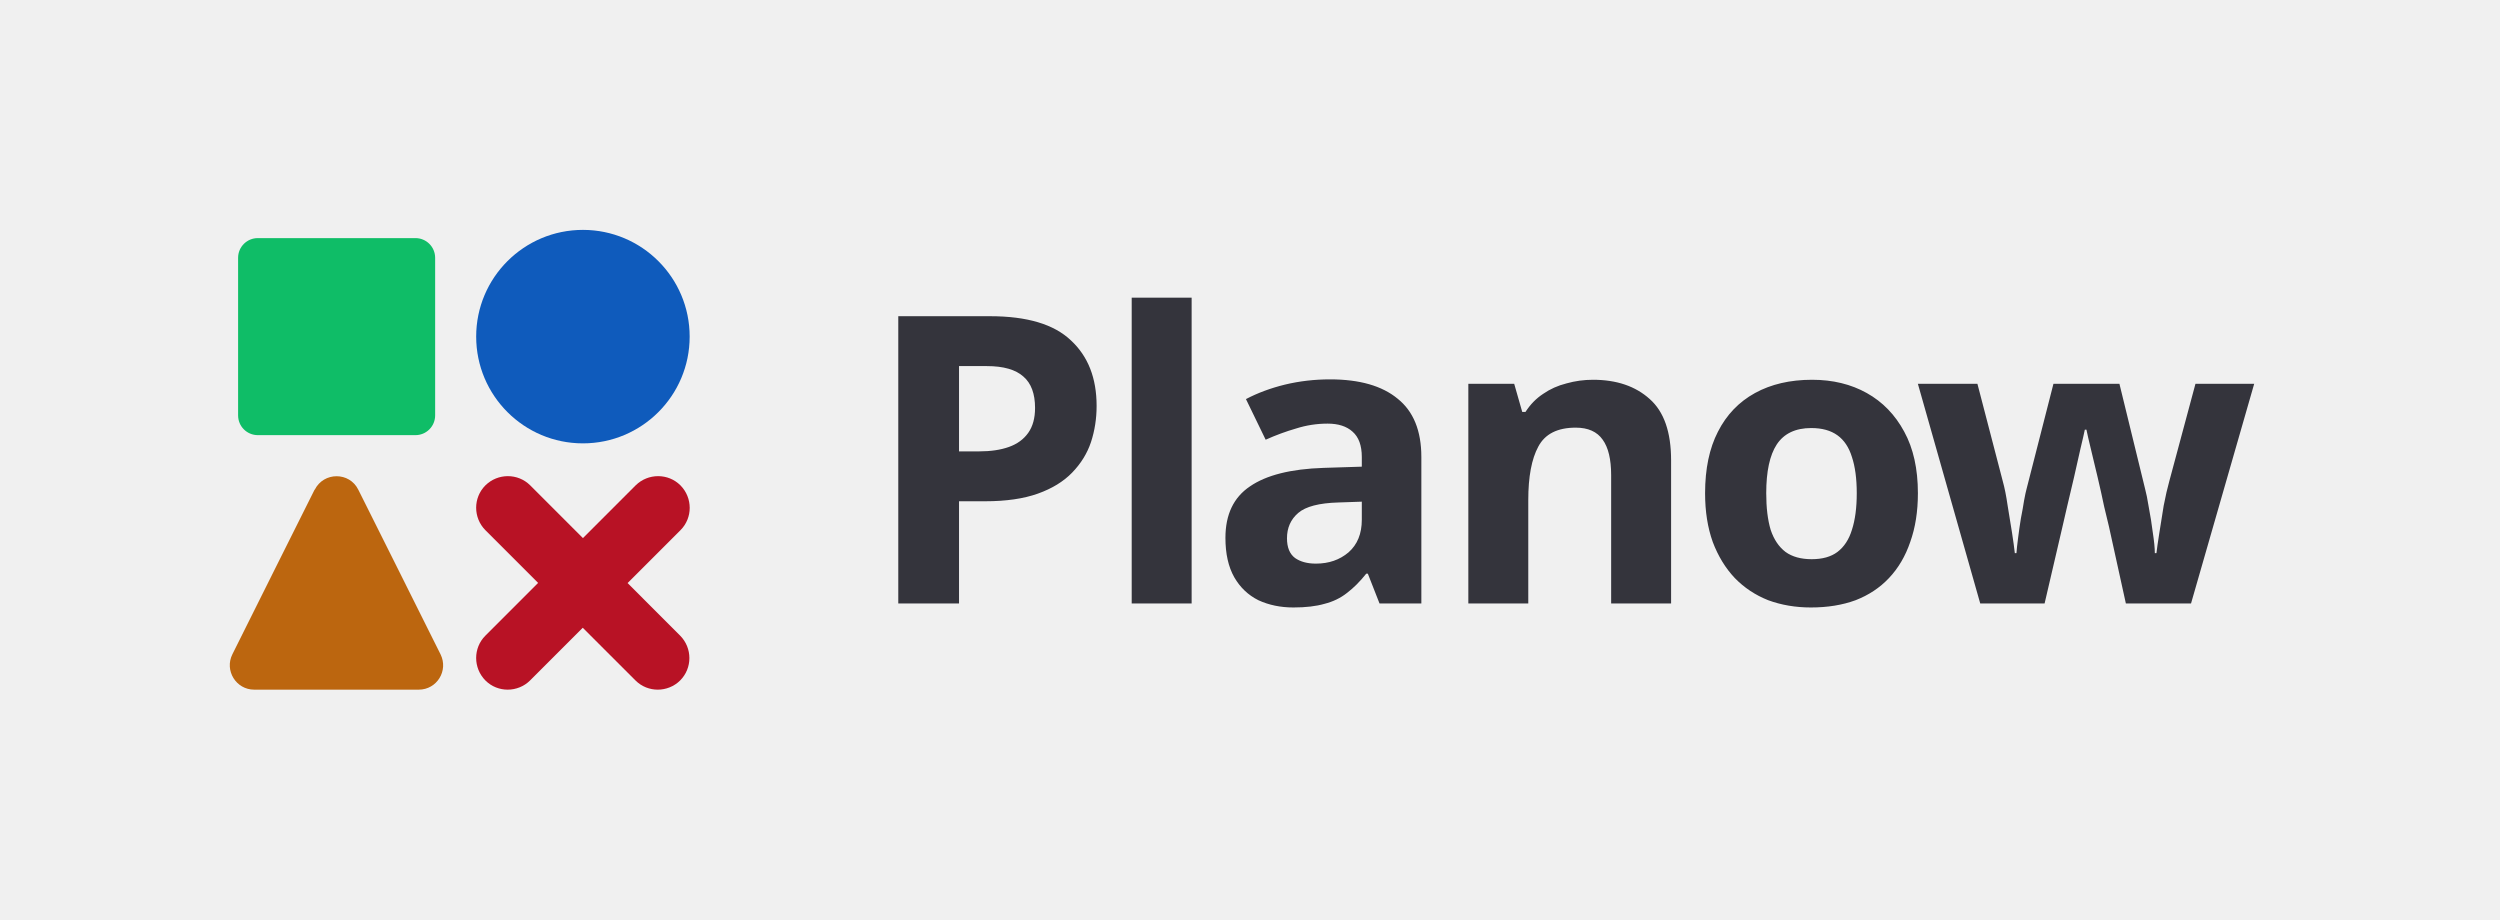
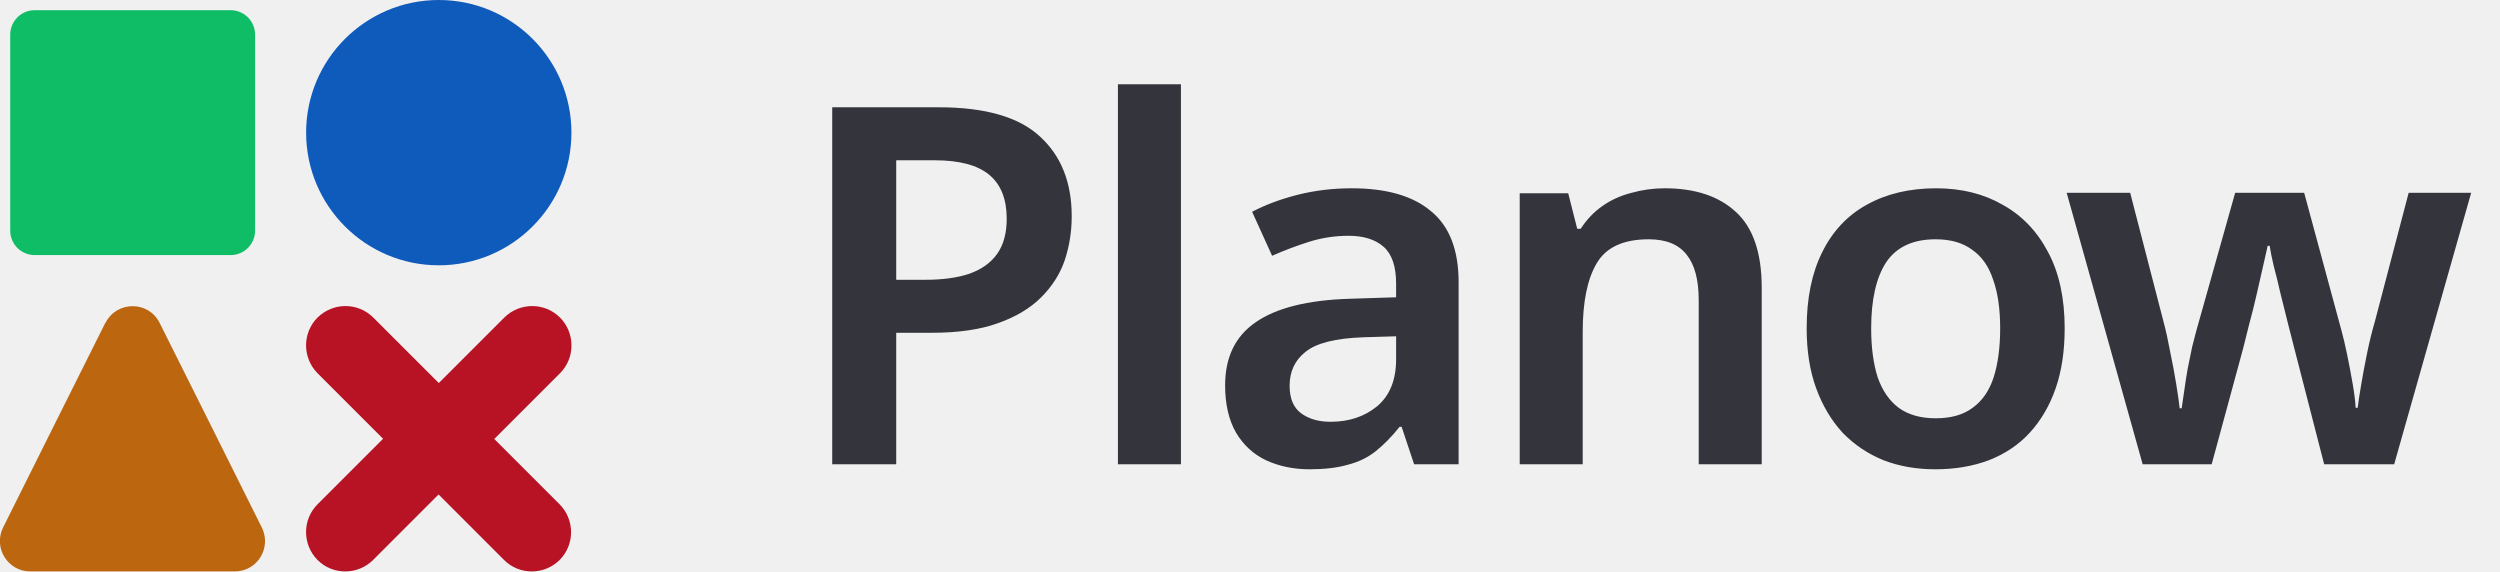
- <svg xmlns="http://www.w3.org/2000/svg" width="87" height="32" viewBox="0 0 87 32" fill="none">
-   <g clip-path="url(#clip0_19_1478)">
-     <path d="M14.458 8.286H8.972C8.593 8.286 8.286 8.593 8.286 8.971V14.457C8.286 14.836 8.593 15.143 8.972 15.143H14.458C14.836 15.143 15.143 14.836 15.143 14.457V8.971C15.143 8.593 14.836 8.286 14.458 8.286Z" fill="#0FBD67" />
-     <path d="M24 11.714C24 9.663 22.337 8 20.286 8C18.234 8 16.571 9.663 16.571 11.714C16.571 13.766 18.234 15.429 20.286 15.429C22.337 15.429 24 13.766 24 11.714Z" fill="#0F5BBC" />
-     <path d="M10.954 17.04C11.268 16.417 12.16 16.417 12.468 17.04L13.828 19.76L15.331 22.771C15.611 23.337 15.206 24 14.571 24H8.846C8.217 24 7.806 23.337 8.086 22.771L9.588 19.76L10.948 17.04H10.954Z" fill="#BC660F" />
-     <path d="M21.846 20.285L23.68 18.451C24.109 18.023 24.109 17.326 23.68 16.891C23.252 16.463 22.555 16.463 22.12 16.891L20.286 18.726L18.452 16.891C18.023 16.463 17.326 16.463 16.892 16.891C16.463 17.32 16.463 18.017 16.892 18.451L18.726 20.285L16.892 22.12C16.463 22.548 16.463 23.245 16.892 23.68C17.109 23.897 17.389 24 17.669 24C17.949 24 18.235 23.891 18.446 23.68L20.28 21.846L22.115 23.68C22.332 23.897 22.612 24 22.892 24C23.172 24 23.457 23.891 23.669 23.68C24.098 23.251 24.098 22.554 23.669 22.12L21.835 20.285H21.846Z" fill="#B81225" />
+ <svg xmlns="http://www.w3.org/2000/svg" width="105" height="24" viewBox="0 0 105 24" fill="none">
+   <g clip-path="url(#clip0_214_3394)">
+     <path d="M9.686 0.428H1.457C0.889 0.428 0.429 0.889 0.429 1.457V9.686C0.429 10.254 0.889 10.714 1.457 10.714H9.686C10.254 10.714 10.714 10.254 10.714 9.686V1.457C10.714 0.889 10.254 0.428 9.686 0.428Z" fill="#0FBD67" />
+     <path d="M24 5.571C24 2.494 21.506 0 18.429 0C15.352 0 12.857 2.494 12.857 5.571C12.857 8.648 15.352 11.143 18.429 11.143C21.506 11.143 24 8.648 24 5.571Z" fill="#0F5BBC" />
+     <path d="M4.431 13.56C4.903 12.626 6.24 12.626 6.703 13.56L8.743 17.64L10.997 22.157C11.417 23.006 10.809 24 9.857 24H1.269C0.326 24 -0.291 23.006 0.129 22.157L2.383 17.64L4.423 13.56H4.431Z" fill="#BC660F" />
+     <path d="M20.769 18.428L23.52 15.677C24.163 15.034 24.163 13.988 23.52 13.337C22.877 12.694 21.831 12.694 21.18 13.337L18.429 16.088L15.677 13.337C15.034 12.694 13.989 12.694 13.337 13.337C12.694 13.98 12.694 15.025 13.337 15.677L16.089 18.428L13.337 21.18C12.694 21.823 12.694 22.868 13.337 23.52C13.663 23.846 14.083 24 14.503 24C14.923 24 15.351 23.837 15.669 23.52L18.42 20.768L21.171 23.52C21.497 23.846 21.917 24 22.337 24C22.757 24 23.186 23.837 23.503 23.52C24.146 22.877 24.146 21.831 23.503 21.18L20.751 18.428H20.769Z" fill="#B81225" />
  </g>
-   <path d="M34.452 11.004C35.74 11.004 36.678 11.284 37.266 11.844C37.863 12.395 38.162 13.155 38.162 14.126C38.162 14.565 38.097 14.985 37.966 15.386C37.835 15.778 37.616 16.133 37.308 16.45C37.009 16.758 36.613 17.001 36.118 17.178C35.623 17.355 35.012 17.444 34.284 17.444H33.374V21H31.26V11.004H34.452ZM34.34 12.74H33.374V15.708H34.074C34.475 15.708 34.821 15.657 35.11 15.554C35.399 15.451 35.623 15.288 35.782 15.064C35.941 14.84 36.02 14.551 36.02 14.196C36.02 13.701 35.885 13.337 35.614 13.104C35.343 12.861 34.919 12.74 34.34 12.74ZM41.469 21H39.383V10.36H41.469V21ZM46.285 13.202C47.311 13.202 48.095 13.426 48.637 13.874C49.187 14.313 49.463 14.989 49.463 15.904V21H48.007L47.601 19.964H47.545C47.33 20.235 47.106 20.459 46.873 20.636C46.649 20.813 46.387 20.939 46.089 21.014C45.799 21.098 45.44 21.14 45.011 21.14C44.563 21.14 44.157 21.056 43.793 20.888C43.438 20.711 43.158 20.445 42.953 20.09C42.747 19.726 42.645 19.269 42.645 18.718C42.645 17.906 42.929 17.309 43.499 16.926C44.068 16.534 44.922 16.319 46.061 16.282L47.391 16.24V15.904C47.391 15.503 47.283 15.209 47.069 15.022C46.863 14.835 46.574 14.742 46.201 14.742C45.827 14.742 45.463 14.798 45.109 14.91C44.754 15.013 44.399 15.143 44.045 15.302L43.359 13.888C43.769 13.673 44.222 13.505 44.717 13.384C45.221 13.263 45.743 13.202 46.285 13.202ZM46.579 17.486C45.907 17.505 45.44 17.626 45.179 17.85C44.917 18.074 44.787 18.368 44.787 18.732C44.787 19.049 44.88 19.278 45.067 19.418C45.253 19.549 45.496 19.614 45.795 19.614C46.243 19.614 46.621 19.483 46.929 19.222C47.237 18.951 47.391 18.573 47.391 18.088V17.458L46.579 17.486ZM55.438 13.216C56.259 13.216 56.917 13.44 57.412 13.888C57.907 14.327 58.154 15.036 58.154 16.016V21H56.068V16.534C56.068 15.983 55.97 15.573 55.774 15.302C55.578 15.022 55.265 14.882 54.836 14.882C54.201 14.882 53.767 15.101 53.534 15.54C53.3 15.969 53.184 16.59 53.184 17.402V21H51.098V13.356H52.694L52.974 14.336H53.086C53.254 14.075 53.459 13.865 53.702 13.706C53.944 13.538 54.215 13.417 54.514 13.342C54.812 13.258 55.12 13.216 55.438 13.216ZM66.743 17.164C66.743 17.799 66.654 18.363 66.477 18.858C66.309 19.353 66.062 19.773 65.735 20.118C65.418 20.454 65.03 20.711 64.573 20.888C64.116 21.056 63.598 21.14 63.019 21.14C62.487 21.14 61.992 21.056 61.535 20.888C61.087 20.711 60.7 20.454 60.373 20.118C60.046 19.773 59.79 19.353 59.603 18.858C59.426 18.363 59.337 17.799 59.337 17.164C59.337 16.315 59.486 15.601 59.785 15.022C60.084 14.434 60.513 13.986 61.073 13.678C61.633 13.37 62.296 13.216 63.061 13.216C63.78 13.216 64.414 13.37 64.965 13.678C65.516 13.986 65.95 14.434 66.267 15.022C66.584 15.601 66.743 16.315 66.743 17.164ZM61.465 17.164C61.465 17.668 61.516 18.093 61.619 18.438C61.731 18.774 61.904 19.031 62.137 19.208C62.37 19.376 62.674 19.46 63.047 19.46C63.42 19.46 63.719 19.376 63.943 19.208C64.176 19.031 64.344 18.774 64.447 18.438C64.559 18.093 64.615 17.668 64.615 17.164C64.615 16.66 64.559 16.24 64.447 15.904C64.344 15.568 64.176 15.316 63.943 15.148C63.71 14.98 63.406 14.896 63.033 14.896C62.482 14.896 62.081 15.087 61.829 15.47C61.586 15.843 61.465 16.408 61.465 17.164ZM73.392 18.326C73.354 18.167 73.298 17.934 73.224 17.626C73.158 17.309 73.084 16.973 73 16.618C72.916 16.254 72.836 15.923 72.762 15.624C72.687 15.316 72.636 15.092 72.608 14.952H72.552C72.524 15.092 72.472 15.316 72.398 15.624C72.332 15.923 72.258 16.254 72.174 16.618C72.09 16.973 72.01 17.309 71.936 17.626C71.861 17.943 71.805 18.186 71.768 18.354L71.152 21H68.912L66.742 13.356H68.814L69.696 16.744C69.761 16.977 69.817 17.257 69.864 17.584C69.92 17.911 69.971 18.228 70.018 18.536C70.064 18.835 70.097 19.073 70.116 19.25H70.172C70.181 19.119 70.2 18.947 70.228 18.732C70.256 18.508 70.288 18.279 70.326 18.046C70.372 17.813 70.41 17.603 70.438 17.416C70.475 17.22 70.503 17.089 70.522 17.024L71.46 13.356H73.756L74.652 17.024C74.689 17.155 74.731 17.365 74.778 17.654C74.834 17.943 74.88 18.237 74.918 18.536C74.964 18.835 74.988 19.073 74.988 19.25H75.044C75.062 19.091 75.095 18.863 75.142 18.564C75.188 18.256 75.24 17.934 75.296 17.598C75.361 17.262 75.426 16.977 75.492 16.744L76.402 13.356H78.446L76.248 21H73.98L73.392 18.326Z" fill="#34343C" />
+   <path d="M39.426 4.506C41.372 4.506 42.786 4.912 43.668 5.724C44.564 6.536 45.012 7.656 45.012 9.084C45.012 9.728 44.914 10.344 44.718 10.932C44.522 11.506 44.193 12.024 43.731 12.486C43.269 12.948 42.66 13.312 41.904 13.578C41.162 13.844 40.238 13.977 39.132 13.977H37.641V19.5H34.953V4.506H39.426ZM39.258 6.732H37.641V11.751H38.859C39.587 11.751 40.203 11.667 40.707 11.499C41.225 11.317 41.617 11.037 41.883 10.659C42.149 10.281 42.282 9.791 42.282 9.189C42.282 8.363 42.037 7.747 41.547 7.341C41.057 6.935 40.294 6.732 39.258 6.732ZM49.599 19.5H46.953V3.54H49.599V19.5ZM56.768 7.908C58.238 7.908 59.351 8.23 60.107 8.874C60.877 9.504 61.262 10.498 61.262 11.856V19.5H59.393L58.868 17.925H58.784C58.462 18.331 58.126 18.674 57.776 18.954C57.44 19.22 57.048 19.409 56.6 19.521C56.166 19.647 55.634 19.71 55.004 19.71C54.332 19.71 53.723 19.584 53.177 19.332C52.645 19.08 52.225 18.695 51.917 18.177C51.609 17.645 51.455 16.98 51.455 16.182C51.455 15.006 51.882 14.124 52.736 13.536C53.604 12.934 54.913 12.605 56.663 12.549L58.637 12.486V11.919C58.637 11.191 58.462 10.673 58.112 10.365C57.762 10.057 57.272 9.903 56.642 9.903C56.068 9.903 55.515 9.987 54.983 10.155C54.451 10.323 53.933 10.519 53.429 10.743L52.589 8.895C53.149 8.601 53.786 8.363 54.5 8.181C55.228 7.999 55.984 7.908 56.768 7.908ZM57.251 14.166C56.089 14.208 55.284 14.411 54.836 14.775C54.388 15.125 54.164 15.601 54.164 16.203C54.164 16.735 54.325 17.12 54.647 17.358C54.969 17.596 55.382 17.715 55.886 17.715C56.656 17.715 57.307 17.498 57.839 17.064C58.371 16.616 58.637 15.958 58.637 15.09V14.124L57.251 14.166ZM69.918 7.908C71.192 7.908 72.186 8.237 72.9 8.895C73.628 9.553 73.992 10.617 73.992 12.087V19.5H71.346V12.612C71.346 11.758 71.178 11.121 70.842 10.701C70.506 10.267 69.974 10.05 69.246 10.05C68.182 10.05 67.454 10.386 67.062 11.058C66.67 11.716 66.474 12.675 66.474 13.935V19.5H63.828V8.118H65.865L66.243 9.609H66.39C66.642 9.217 66.95 8.895 67.314 8.643C67.678 8.391 68.084 8.209 68.532 8.097C68.98 7.971 69.442 7.908 69.918 7.908ZM86.716 13.788C86.716 14.74 86.59 15.58 86.338 16.308C86.086 17.036 85.722 17.659 85.246 18.177C84.784 18.681 84.21 19.066 83.524 19.332C82.852 19.584 82.103 19.71 81.277 19.71C80.493 19.71 79.772 19.584 79.114 19.332C78.456 19.066 77.882 18.681 77.392 18.177C76.916 17.659 76.545 17.036 76.279 16.308C76.013 15.58 75.88 14.74 75.88 13.788C75.88 12.528 76.097 11.464 76.531 10.596C76.965 9.714 77.588 9.049 78.4 8.601C79.226 8.139 80.199 7.908 81.319 7.908C82.383 7.908 83.314 8.139 84.112 8.601C84.924 9.049 85.561 9.714 86.023 10.596C86.485 11.464 86.716 12.528 86.716 13.788ZM78.589 13.788C78.589 14.586 78.68 15.272 78.862 15.846C79.058 16.406 79.352 16.833 79.744 17.127C80.15 17.421 80.668 17.568 81.298 17.568C81.942 17.568 82.46 17.421 82.852 17.127C83.258 16.833 83.552 16.406 83.734 15.846C83.916 15.272 84.007 14.586 84.007 13.788C84.007 12.976 83.909 12.297 83.713 11.751C83.531 11.191 83.237 10.771 82.831 10.491C82.439 10.197 81.928 10.05 81.298 10.05C80.346 10.05 79.653 10.372 79.219 11.016C78.799 11.66 78.589 12.584 78.589 13.788ZM96.355 14.607C96.285 14.341 96.201 14.012 96.103 13.62C96.005 13.214 95.9 12.794 95.788 12.36C95.69 11.926 95.592 11.527 95.494 11.163C95.41 10.799 95.354 10.519 95.326 10.323H95.242C95.2 10.519 95.137 10.799 95.053 11.163C94.969 11.527 94.878 11.926 94.78 12.36C94.682 12.794 94.577 13.214 94.465 13.62C94.367 14.026 94.283 14.362 94.213 14.628L92.89 19.5H89.992L86.8 8.097H89.467L90.874 13.536C90.972 13.9 91.063 14.313 91.147 14.775C91.245 15.237 91.329 15.685 91.399 16.119C91.469 16.539 91.518 16.882 91.546 17.148H91.63C91.658 16.966 91.693 16.728 91.735 16.434C91.777 16.126 91.826 15.811 91.882 15.489C91.952 15.153 92.015 14.845 92.071 14.565C92.141 14.285 92.197 14.068 92.239 13.914L93.877 8.097H96.775L98.35 13.914C98.42 14.166 98.497 14.495 98.581 14.901C98.665 15.307 98.742 15.713 98.812 16.119C98.882 16.525 98.924 16.861 98.938 17.127H99.022C99.05 16.889 99.099 16.567 99.169 16.161C99.239 15.741 99.323 15.293 99.421 14.817C99.519 14.341 99.624 13.914 99.736 13.536L101.164 8.097H103.789L100.555 19.5H97.615L96.355 14.607Z" fill="#34343C" />
  <defs>
-     <clipPath id="clip0_19_1478">
-       <rect width="16" height="16" fill="white" transform="translate(8 8)" />
+     <clipPath id="clip0_214_3394">
+       <rect width="24" height="24" fill="white" />
    </clipPath>
  </defs>
</svg>
